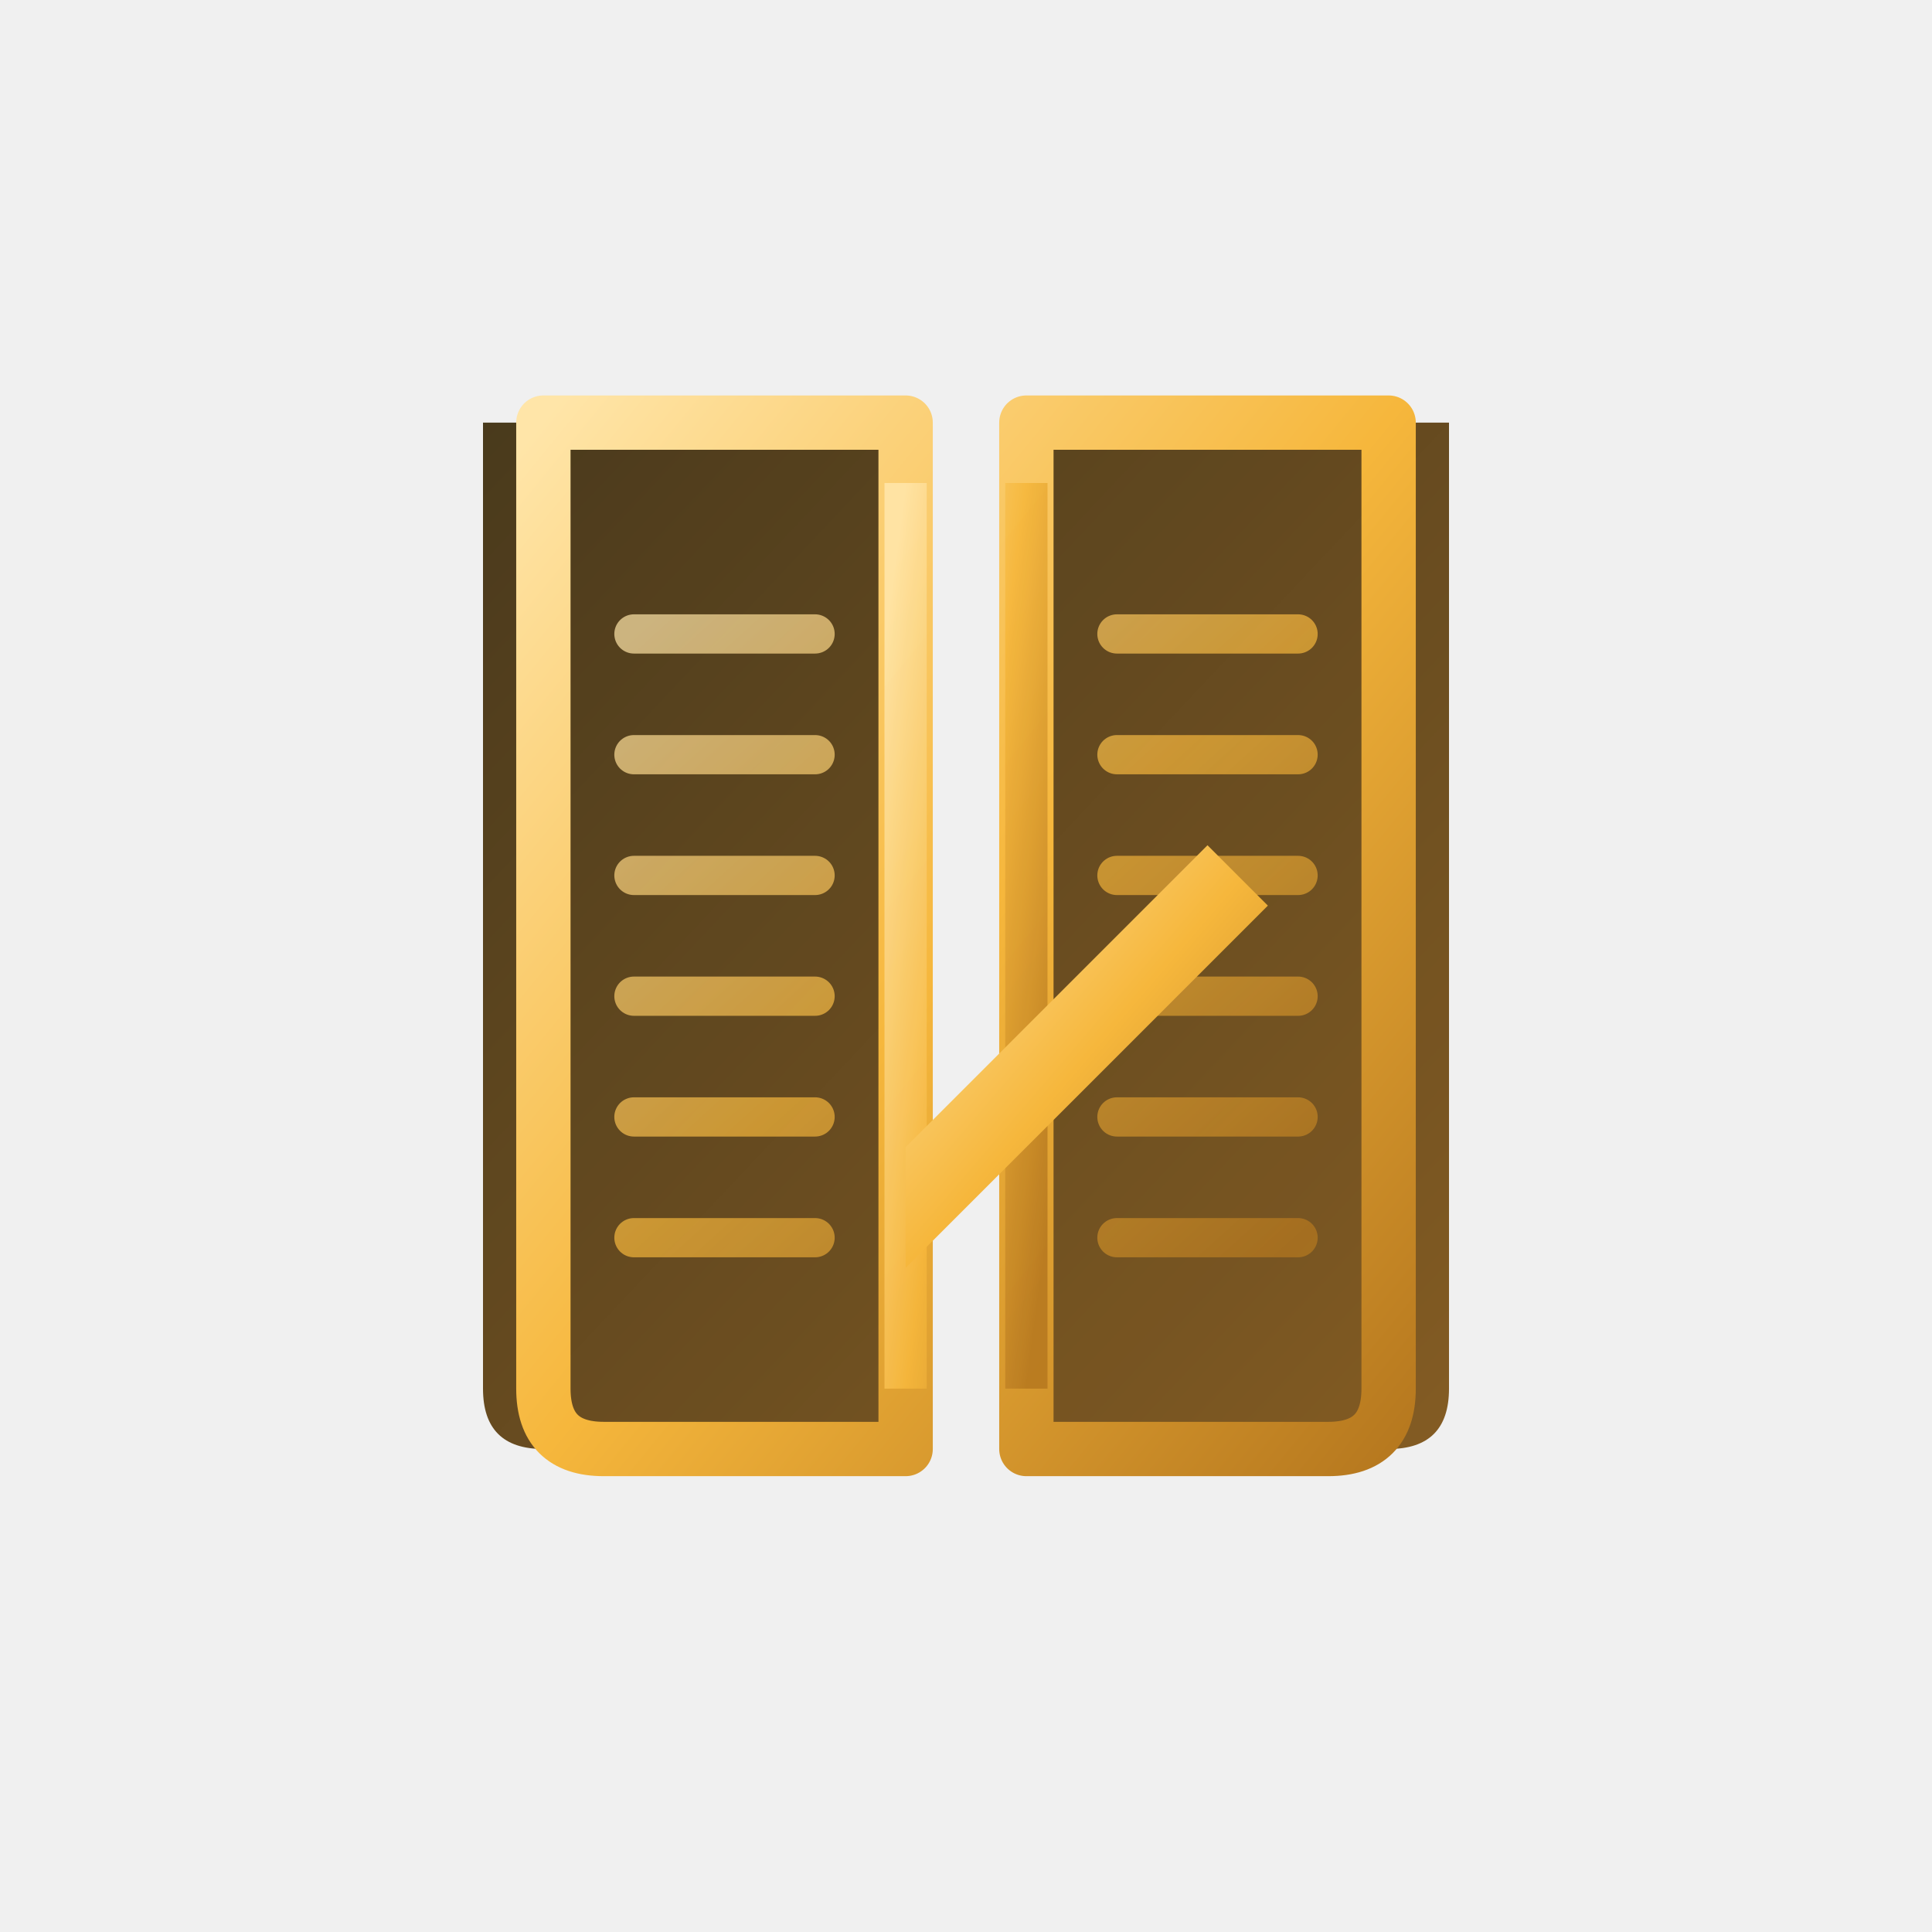
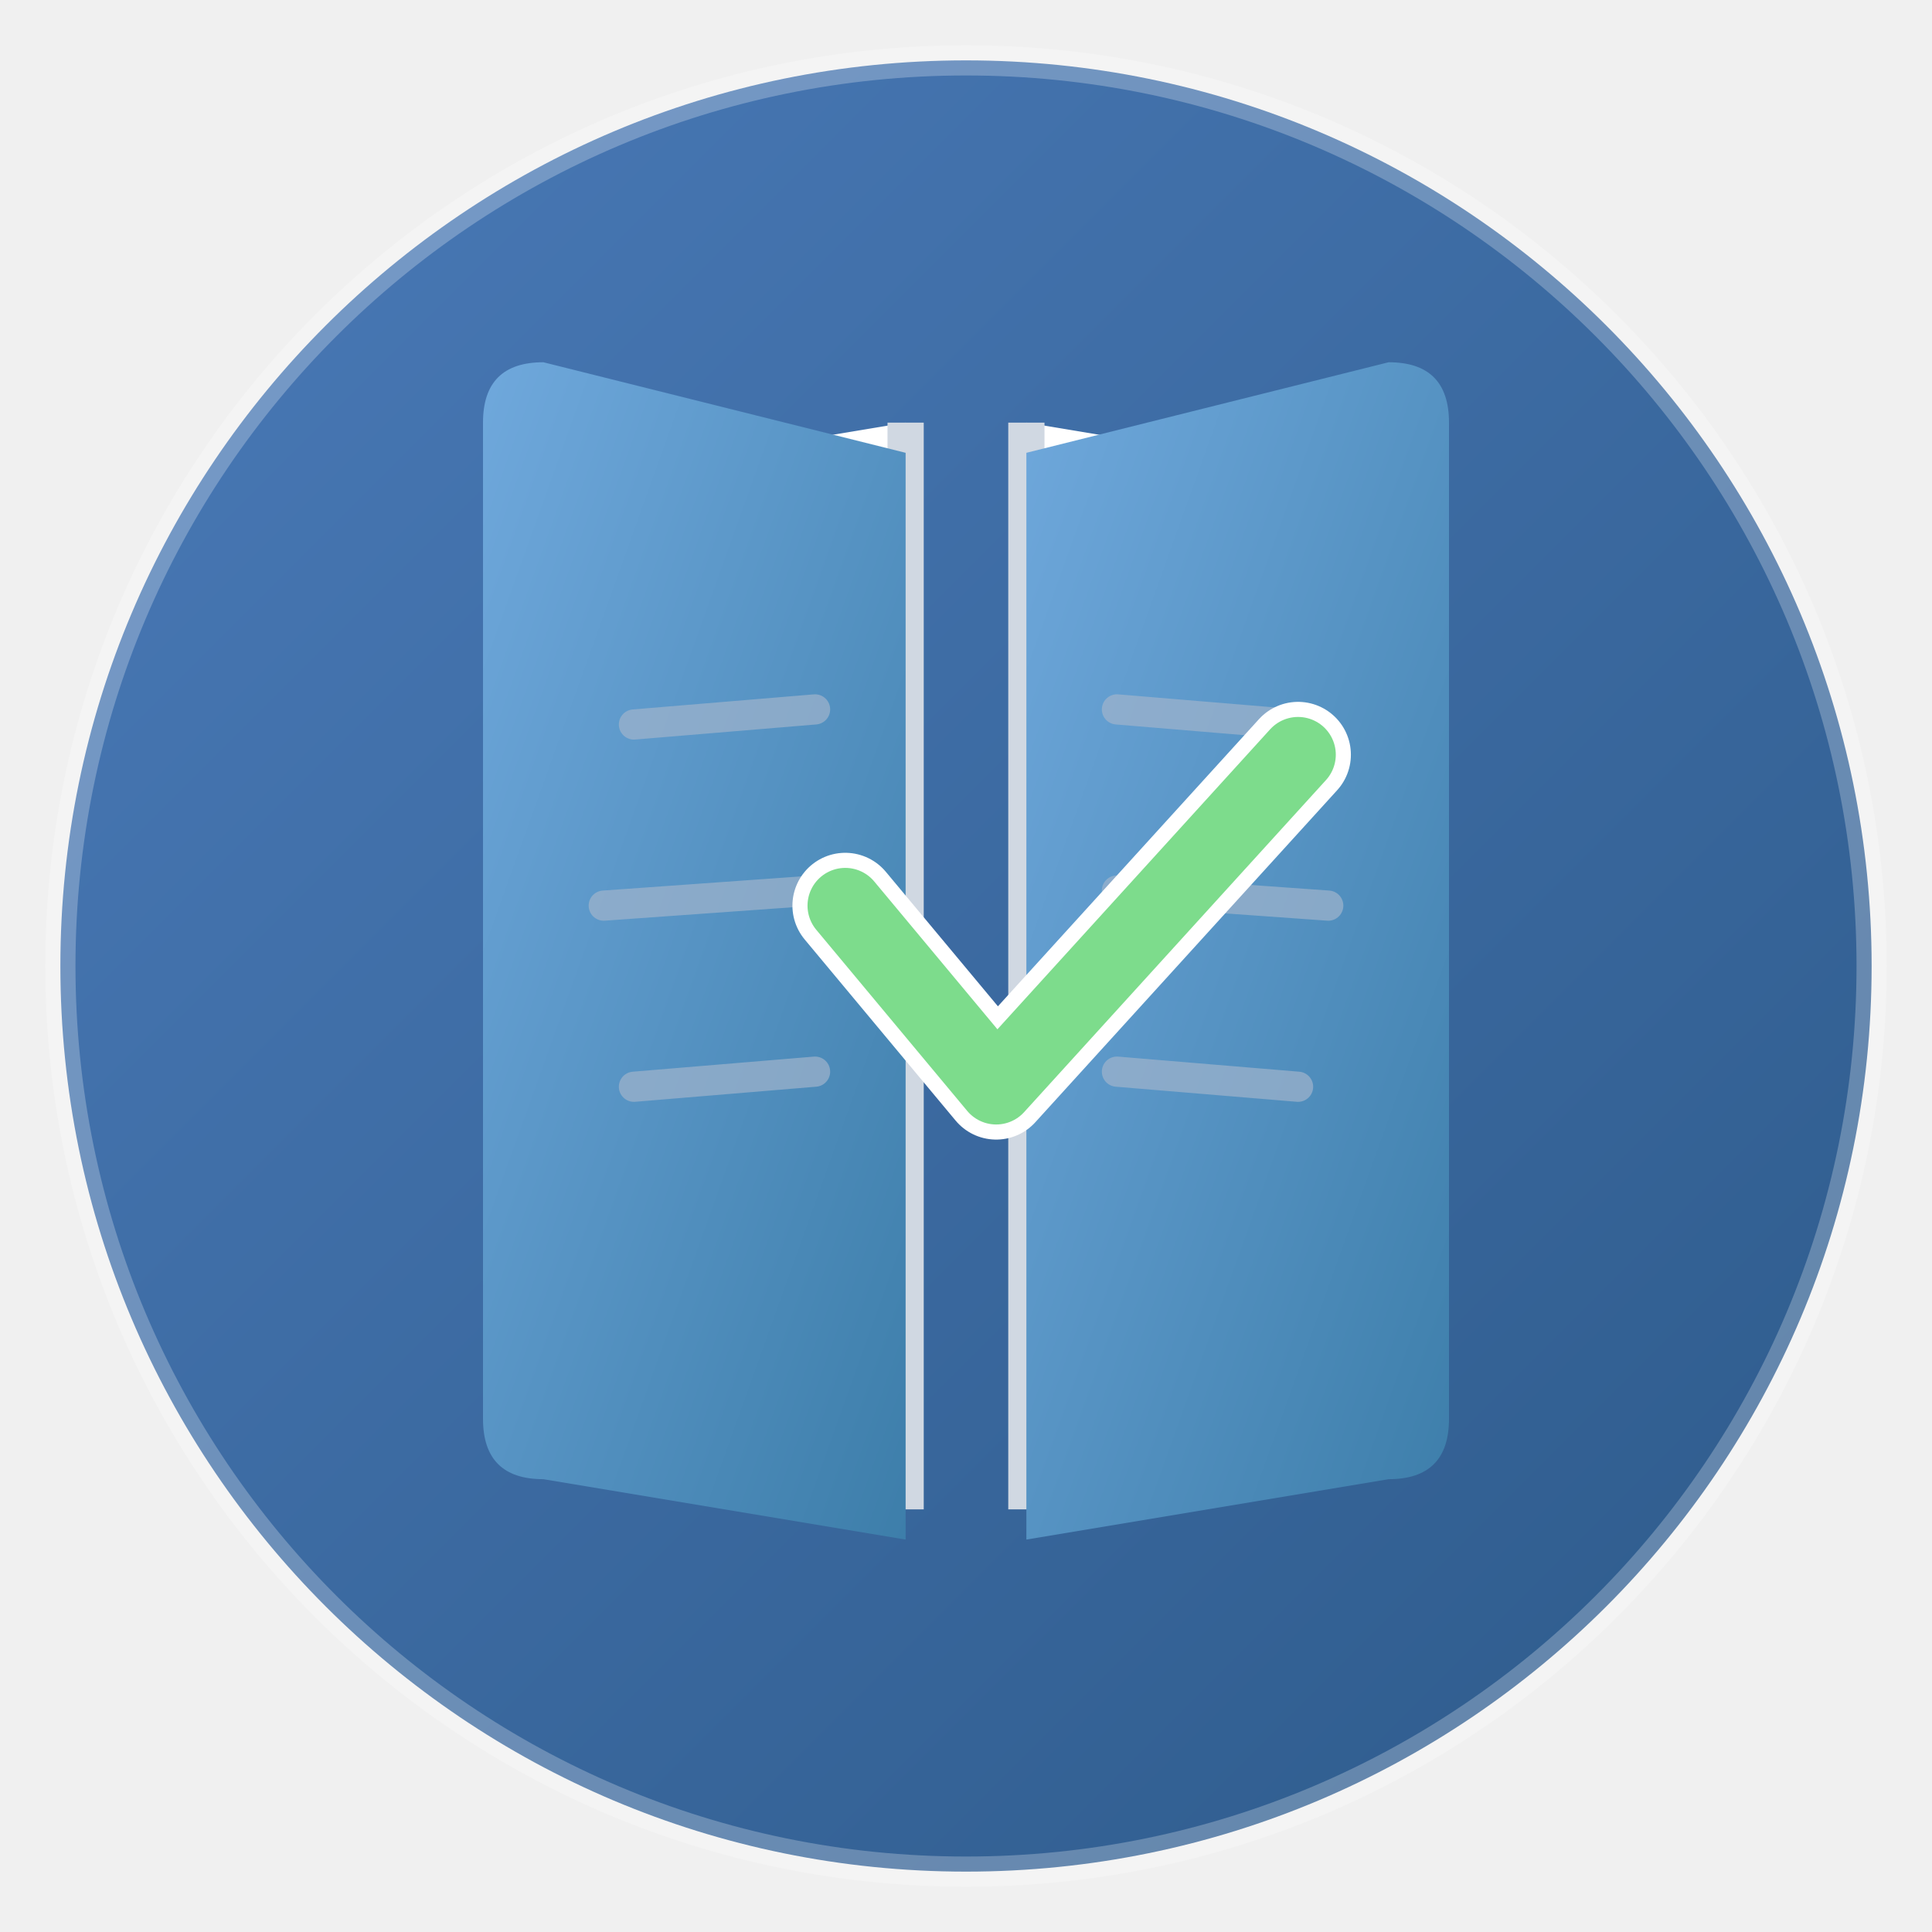
<svg xmlns="http://www.w3.org/2000/svg" viewBox="0 0 64 64">
  <defs>
-     <linearGradient id="gold" x1="0%" y1="0%" x2="100%" y2="100%">
-       <stop offset="0%" stop-color="#ffe5a8" />
-       <stop offset="50%" stop-color="#f6b73c" />
-       <stop offset="100%" stop-color="#b7791f" />
+     <linearGradient id="bg" x1="0%" y1="0%" x2="100%" y2="100%">
+       <stop offset="0%" stop-color="#4a7ab8" />
+       <stop offset="100%" stop-color="#2d5a8a" />
    </linearGradient>
-     <linearGradient id="ink" x1="0%" y1="0%" x2="100%" y2="100%">
-       <stop offset="0%" stop-color="#3b2a0a" />
-       <stop offset="100%" stop-color="#7a4f11" />
+     <linearGradient id="page" x1="0%" y1="0%" x2="0%" y2="100%">
+       <stop offset="0%" stop-color="#ffffff" />
+       <stop offset="100%" stop-color="#e8eef5" />
+     </linearGradient>
+     <linearGradient id="book" x1="0%" y1="0%" x2="100%" y2="100%">
+       <stop offset="0%" stop-color="#6fa8dc" />
+       <stop offset="100%" stop-color="#3d7eaa" />
    </linearGradient>
  </defs>
-   <g transform="translate(32 34)">
-     <path d="M-16 -20 L-16 12 Q-16 14 -14 14 L-2 14 L-2 -20 Z M16 -20 L16 12 Q16 14 14 14 L2 14 L2 -20 Z" fill="url(#ink)" opacity="0.92" />
-     <path d="M-14 -20 L-14 12 Q-14 14 -12 14 L-2 14 L-2 -20 Z M14 -20 L14 12 Q14 14 12 14 L2 14 L2 -20 Z" fill="none" stroke="url(#gold)" stroke-width="1.8" stroke-linejoin="round" />
-     <path d="M-2 -18 L-2 12 M2 -18 L2 12" stroke="url(#gold)" stroke-width="1.4" opacity="0.9" />
-     <path d="M-11 -13 L-5 -13 M-11 -9 L-5 -9 M-11 -5 L-5 -5 M-11 -1 L-5 -1 M-11 3 L-5 3 M-11 7 L-5 7 M5 -13 L11 -13 M5 -9 L11 -9 M5 -5 L11 -5 M5 -1 L11 -1 M5 3 L11 3 M5 7 L11 7" stroke="url(#gold)" stroke-width="1.3" stroke-linecap="round" opacity="0.7" />
-     <path d="M-2 4 L8 -6 L10 -4 L-2 8 Z" fill="url(#gold)" />
+   <circle cx="32" cy="32" r="30" fill="url(#bg)" />
+   <circle cx="32" cy="32" r="30" fill="none" stroke="#ffffff" stroke-width="1" opacity="0.25" />
+   <g transform="translate(32 32)">
+     <path d="M-14 -16 L-2 -18 L-2 18 L-14 16 Z" fill="url(#page)" />
+     <path d="M14 -16 L2 -18 L2 18 L14 16 Z" fill="url(#page)" />
+     <path d="M-2 -18 L-2 18 M2 -18 L2 18" stroke="#d0d8e2" stroke-width="1.2" />
+     <path d="M-16 -18 Q-16 -20 -14 -20 L-2 -17 L-2 19 L-14 17 Q-16 17 -16 15 Z" fill="url(#book)" />
+     <path d="M16 -18 Q16 -20 14 -20 L2 -17 L2 19 L14 17 Q16 17 16 15 Z" fill="url(#book)" />
+     <g stroke="#9fb4cc" stroke-width="1" stroke-linecap="round" opacity="0.7">
+       <line x1="-11" y1="-8" x2="-5" y2="-8.5" />
+       <line x1="-12" y1="-2" x2="-5" y2="-2.5" />
+       <line x1="-11" y1="4" x2="-5" y2="3.5" />
+       <line x1="11" y1="-8" x2="5" y2="-8.5" />
+       <line x1="12" y1="-2" x2="5" y2="-2.5" />
+       <line x1="11" y1="4" x2="5" y2="3.5" />
+     </g>
+     <path d="M-4 -2 L1 4 L11 -7" fill="none" stroke="#ffffff" stroke-width="3.5" stroke-linecap="round" stroke-linejoin="round" />
+     <path d="M-4 -2 L1 4 L11 -7" fill="none" stroke="#7ddc8c" stroke-width="2.5" stroke-linecap="round" stroke-linejoin="round" />
  </g>
</svg>
